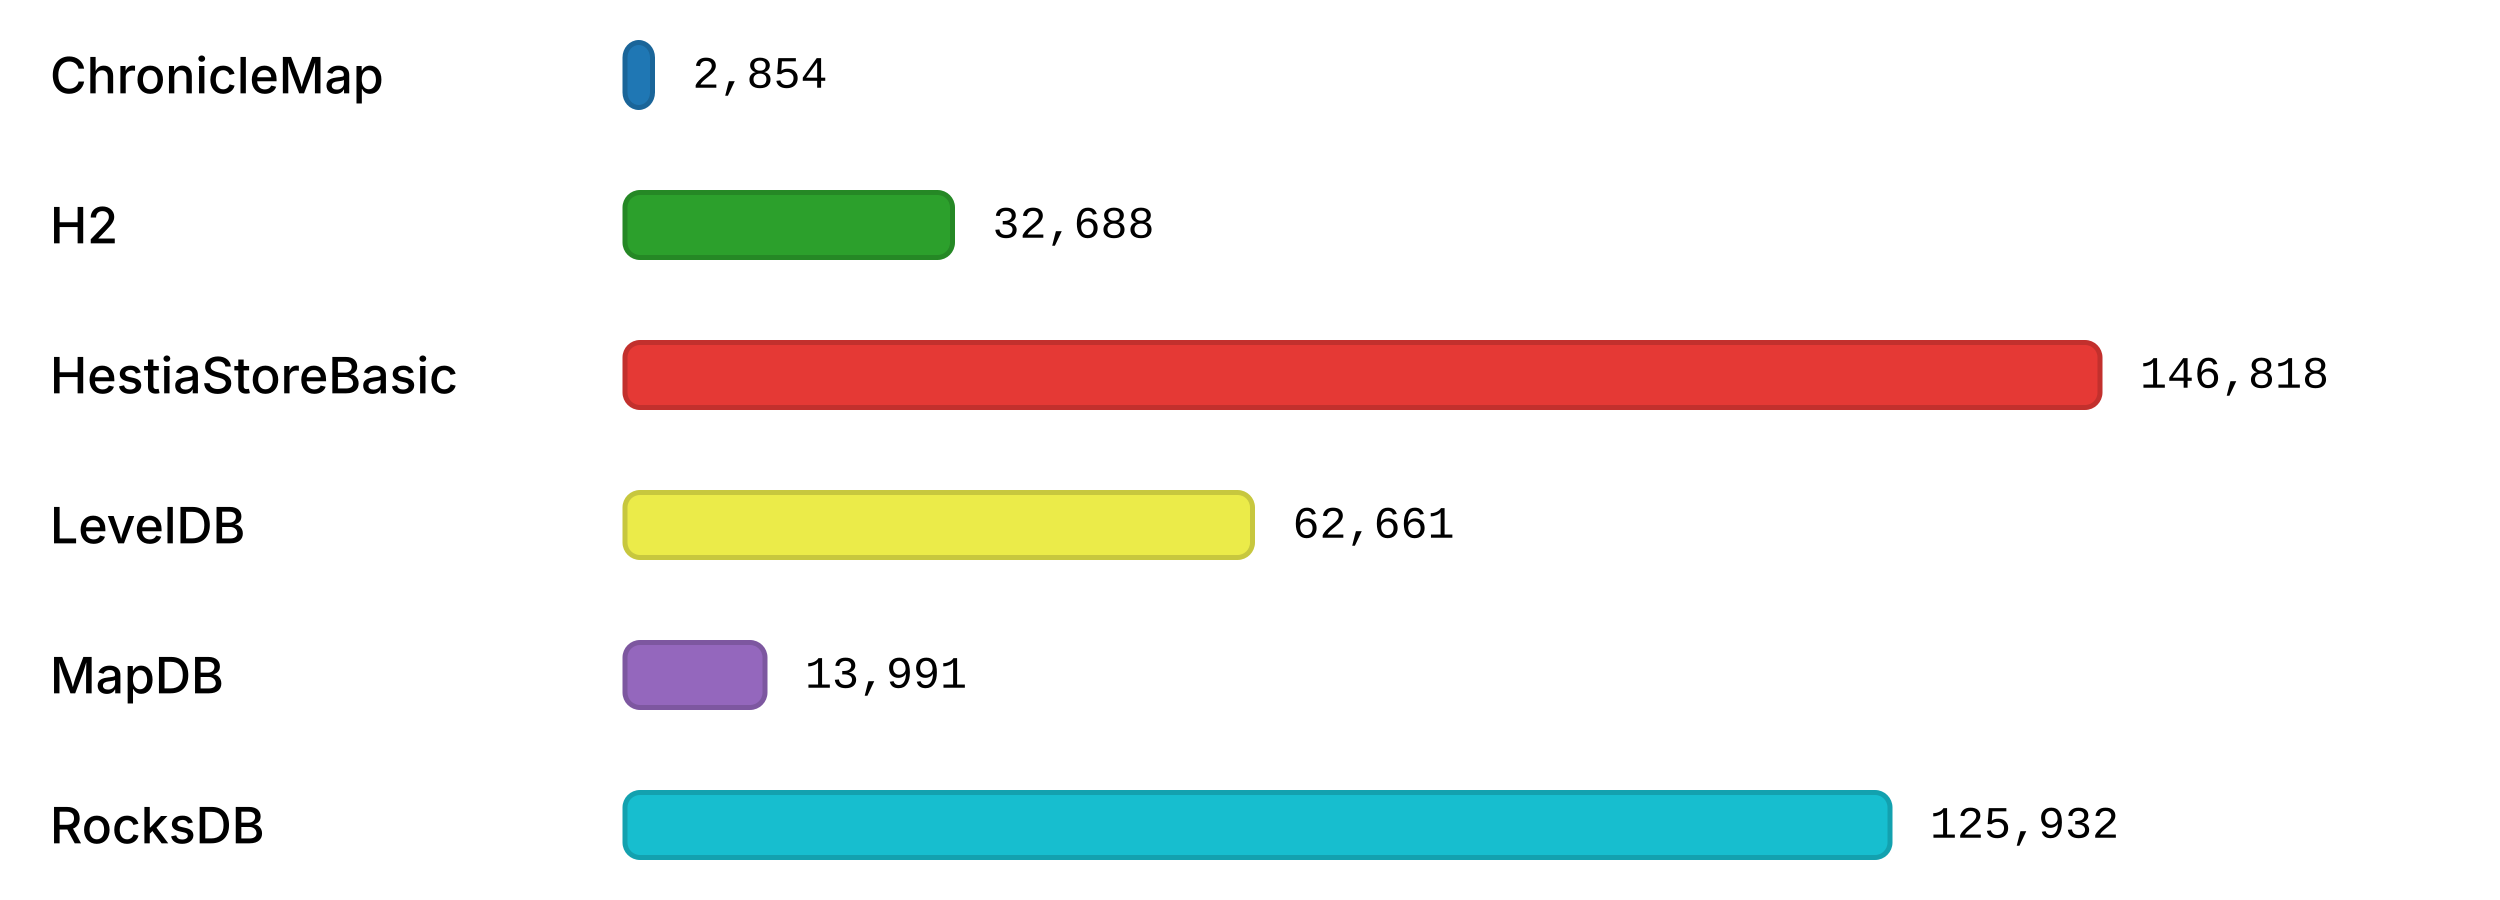
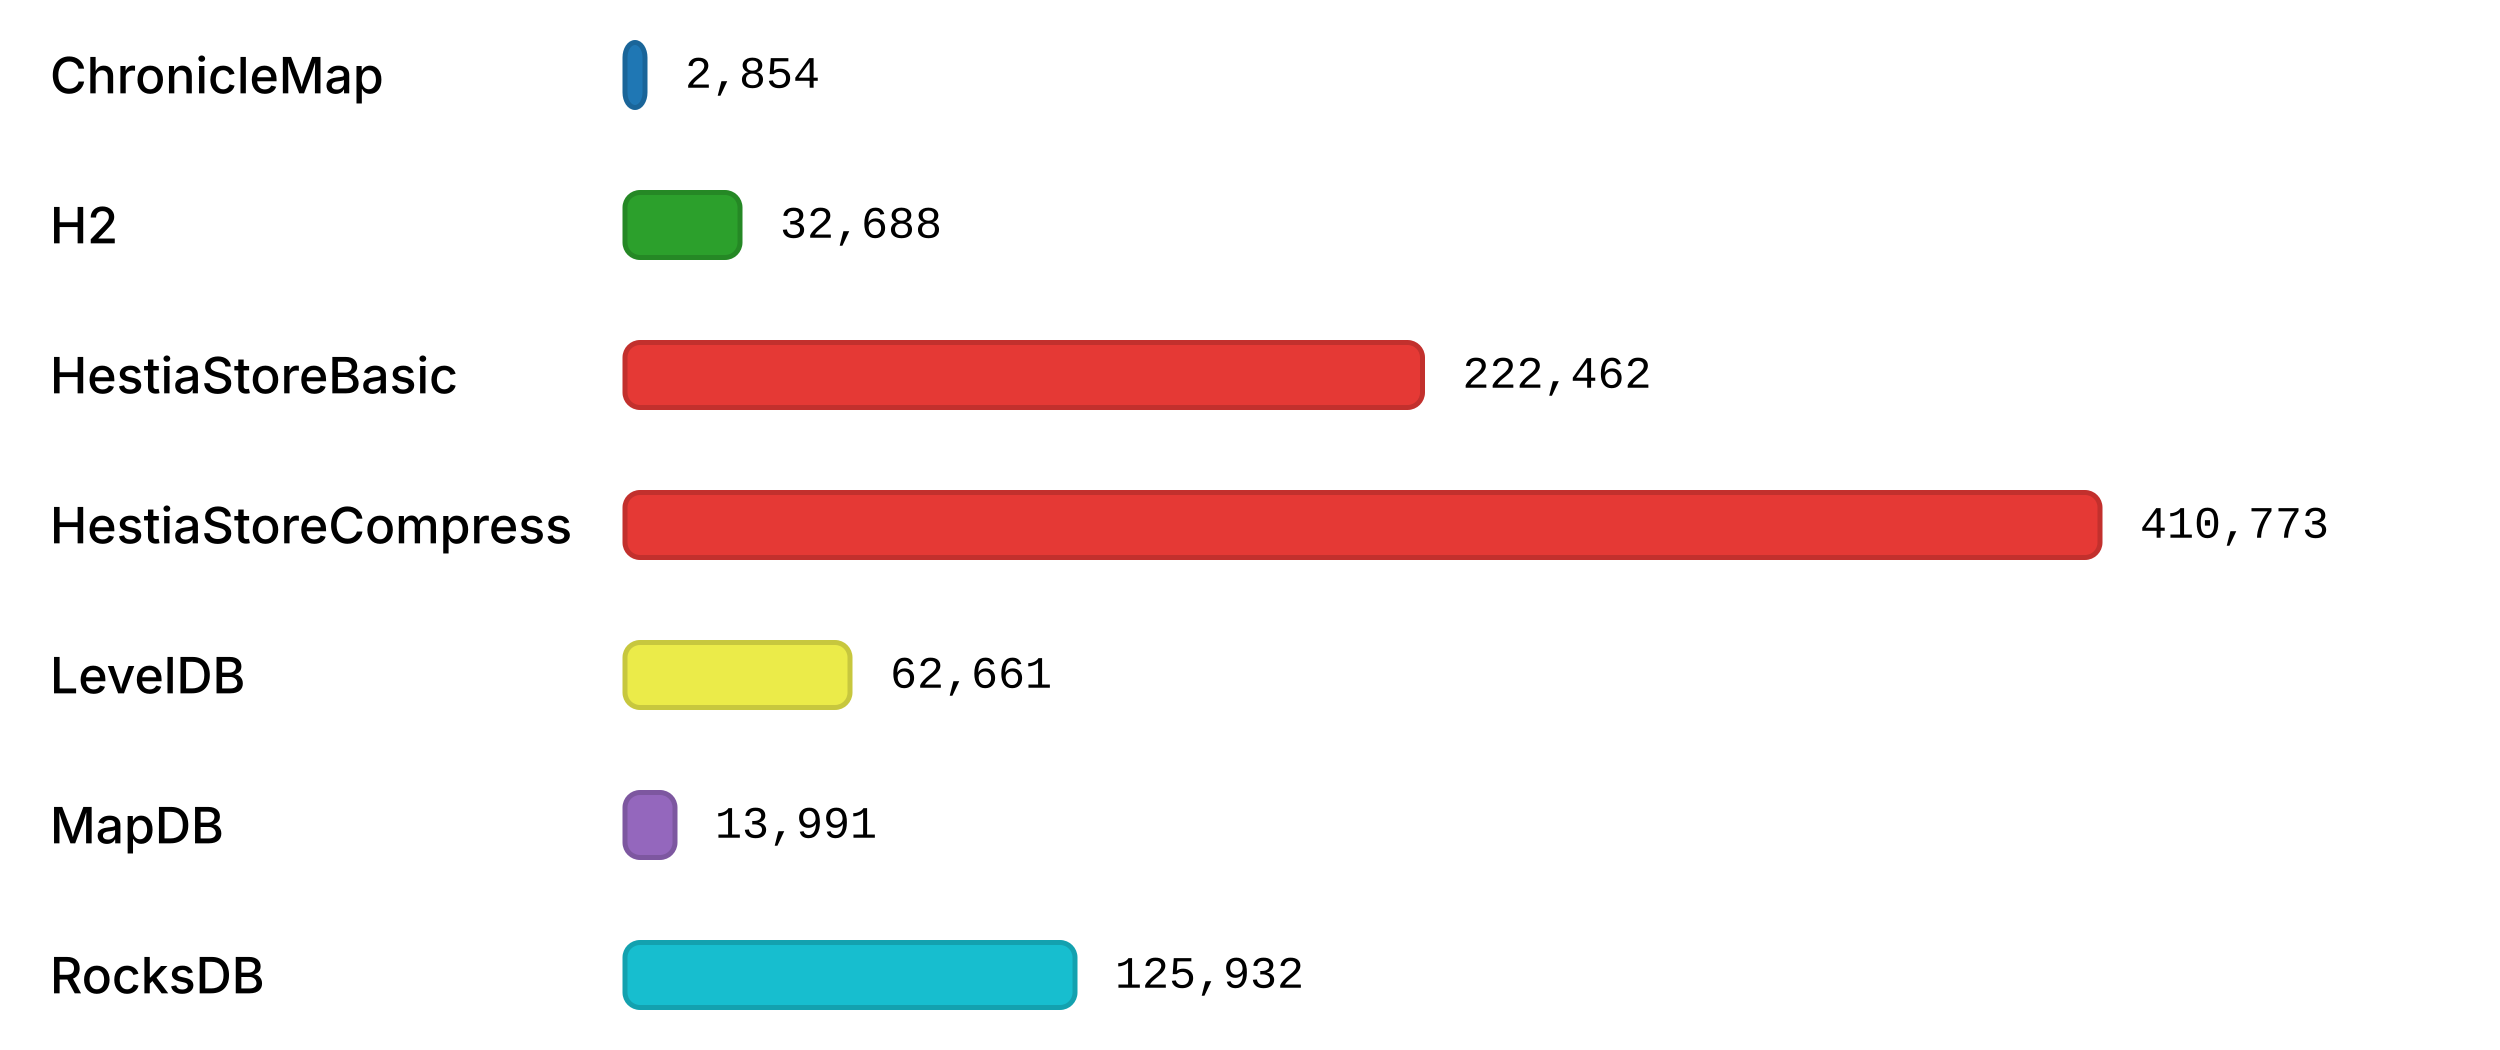
- <svg xmlns="http://www.w3.org/2000/svg" width="1000" height="360" viewBox="0 0 1000 360">
+ <svg xmlns="http://www.w3.org/2000/svg" width="1000" height="420" viewBox="0 0 1000 420">
  <style>
        text { fill: currentColor; dominant-baseline: middle; }
        .label { font: 500 20px "Inter", "Helvetica Neue", Arial, sans-serif; }
        .value { font: 18px "IBM Plex Mono", "Courier New", monospace; }
    </style>
  <rect x="0" y="10" width="1000" height="40" fill="rgba(255,255,255,0.15)" />
  <text class="label" x="20" y="30">ChronicleMap</text>
-   <rect x="250" y="17" width="11" height="26" rx="6" ry="6" fill="#1F77B4" stroke="#1A6599" stroke-width="2" />
-   <text class="value" x="277" y="30">2,854</text>
+   <rect x="250" y="17" width="8" height="26" rx="6" ry="6" fill="#1F77B4" stroke="#1A6599" stroke-width="2" />
+   <text class="value" x="274" y="30">2,854</text>
  <rect x="0" y="70" width="1000" height="40" fill="rgba(255,255,255,0.15)" />
  <text class="label" x="20" y="90">H2</text>
-   <rect x="250" y="77" width="131" height="26" rx="6" ry="6" fill="#2CA02C" stroke="#258825" stroke-width="2" />
-   <text class="value" x="397" y="90">32,688</text>
+   <rect x="250" y="77" width="46" height="26" rx="6" ry="6" fill="#2CA02C" stroke="#258825" stroke-width="2" />
+   <text class="value" x="312" y="90">32,688</text>
  <rect x="0" y="130" width="1000" height="40" fill="rgba(255,255,255,0.15)" />
  <text class="label" x="20" y="150">HestiaStoreBasic</text>
-   <rect x="250" y="137" width="590" height="26" rx="6" ry="6" fill="#E53935" stroke="#C2302D" stroke-width="2" />
-   <text class="value" x="856" y="150">146,818</text>
+   <rect x="250" y="137" width="319" height="26" rx="6" ry="6" fill="#E53935" stroke="#C2302D" stroke-width="2" />
+   <text class="value" x="585" y="150">222,462</text>
  <rect x="0" y="190" width="1000" height="40" fill="rgba(255,255,255,0.15)" />
-   <text class="label" x="20" y="210">LevelDB</text>
-   <rect x="250" y="197" width="251" height="26" rx="6" ry="6" fill="#ebeb49" stroke="#C7C73E" stroke-width="2" />
-   <text class="value" x="517" y="210">62,661</text>
+   <text class="label" x="20" y="210">HestiaStoreCompress</text>
+   <rect x="250" y="197" width="590" height="26" rx="6" ry="6" fill="#E53935" stroke="#C2302D" stroke-width="2" />
+   <text class="value" x="856" y="210">410,773</text>
  <rect x="0" y="250" width="1000" height="40" fill="rgba(255,255,255,0.15)" />
-   <text class="label" x="20" y="270">MapDB</text>
-   <rect x="250" y="257" width="56" height="26" rx="6" ry="6" fill="#9467BD" stroke="#7D57A0" stroke-width="2" />
-   <text class="value" x="322" y="270">13,991</text>
+   <text class="label" x="20" y="270">LevelDB</text>
+   <rect x="250" y="257" width="90" height="26" rx="6" ry="6" fill="#ebeb49" stroke="#C7C73E" stroke-width="2" />
+   <text class="value" x="356" y="270">62,661</text>
  <rect x="0" y="310" width="1000" height="40" fill="rgba(255,255,255,0.15)" />
-   <text class="label" x="20" y="330">RocksDB</text>
-   <rect x="250" y="317" width="506" height="26" rx="6" ry="6" fill="#17BECF" stroke="#13A1AF" stroke-width="2" />
-   <text class="value" x="772" y="330">125,932</text>
+   <text class="label" x="20" y="330">MapDB</text>
+   <rect x="250" y="317" width="20" height="26" rx="6" ry="6" fill="#9467BD" stroke="#7D57A0" stroke-width="2" />
+   <text class="value" x="286" y="330">13,991</text>
+   <rect x="0" y="370" width="1000" height="40" fill="rgba(255,255,255,0.15)" />
+   <text class="label" x="20" y="390">RocksDB</text>
+   <rect x="250" y="377" width="180" height="26" rx="6" ry="6" fill="#17BECF" stroke="#13A1AF" stroke-width="2" />
+   <text class="value" x="446" y="390">125,932</text>
</svg>
